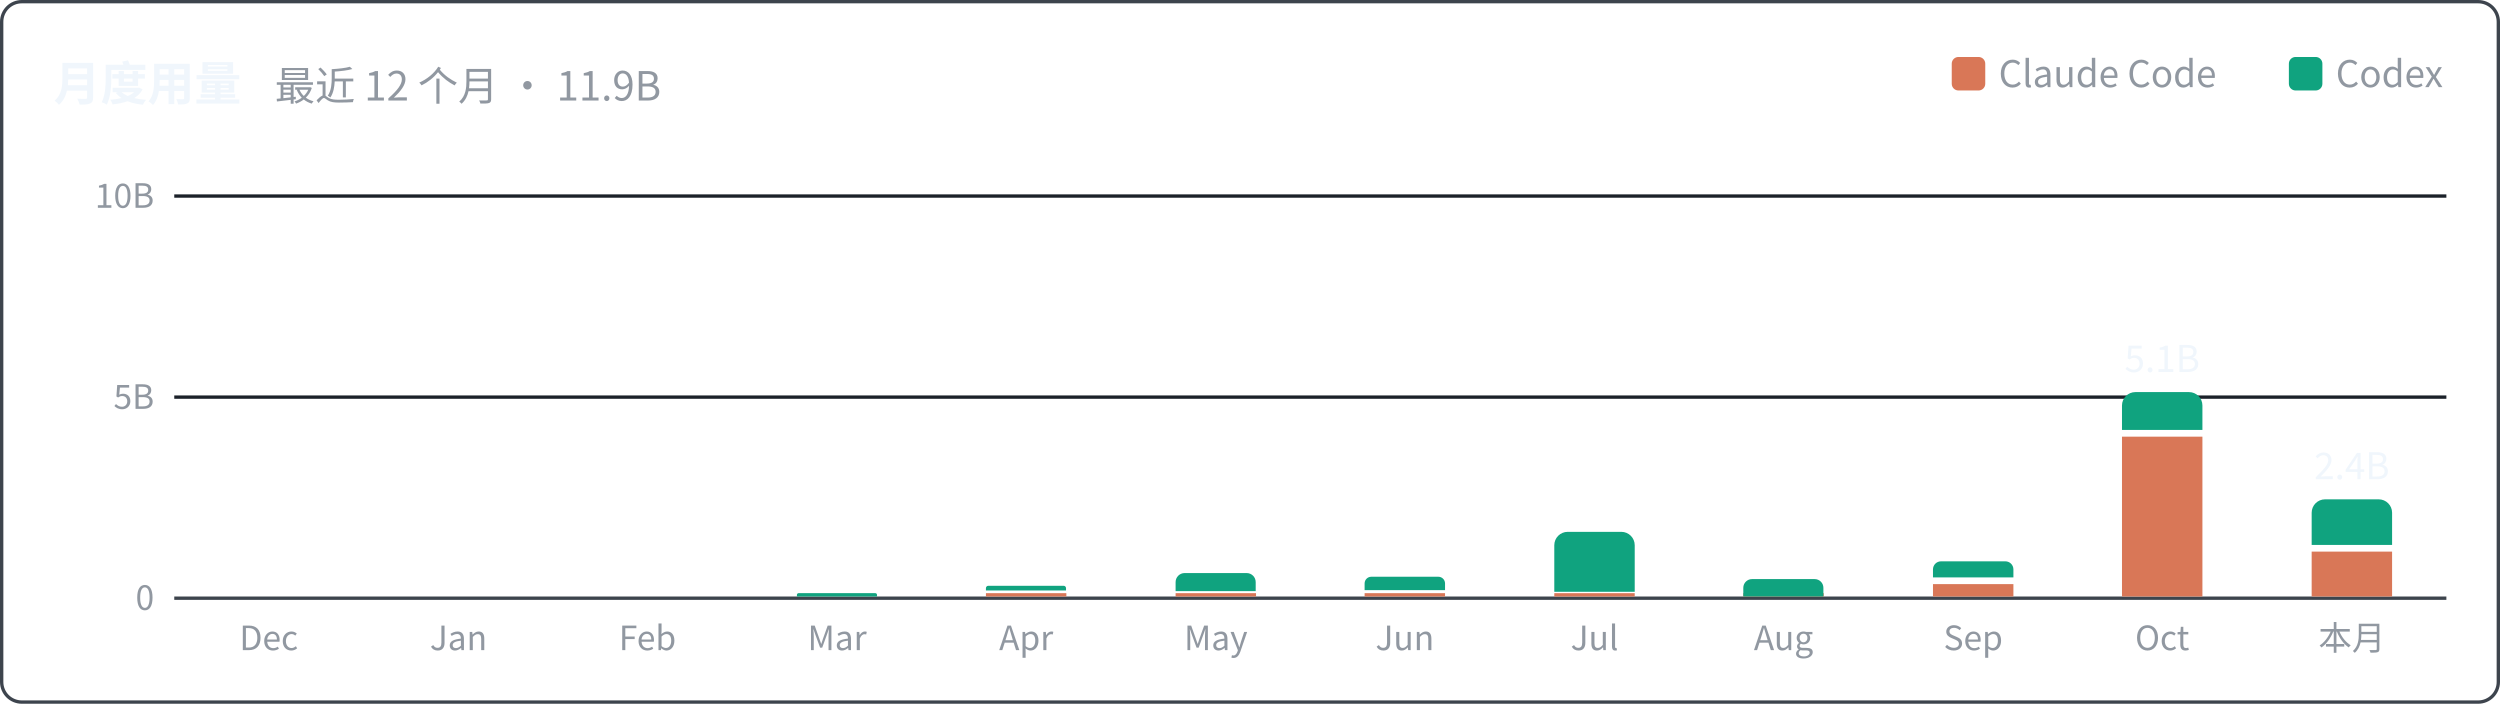
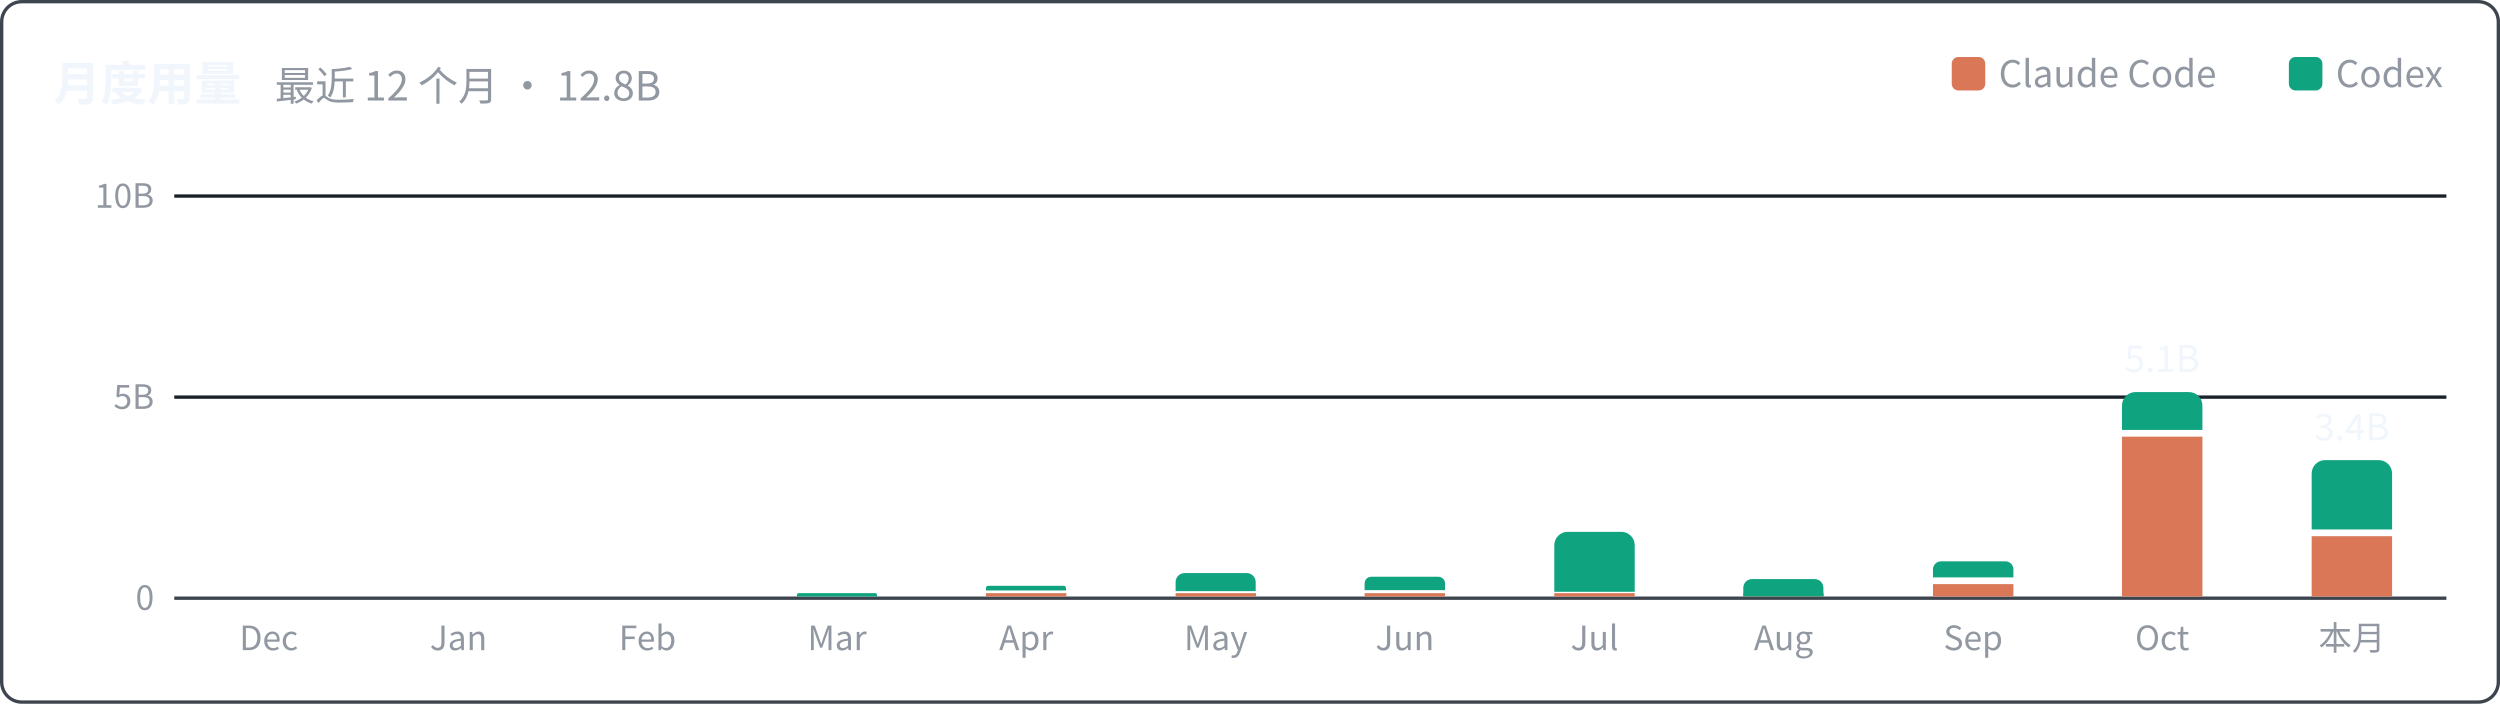
<svg xmlns="http://www.w3.org/2000/svg" width="746" height="210" viewBox="0 0 746 210" font-family="system-ui, -apple-system, 'Segoe UI', 'PingFang SC', 'Microsoft YaHei', 'Noto Sans CJK SC', sans-serif">
  <rect x="0.5" y="0.5" width="745" height="209" rx="6" fill="none" stroke="#3d444d" />
-   <text x="16" y="30" font-size="14" font-weight="600" fill="#f0f6fc">月度用量<tspan dx="10" font-size="12" font-weight="400" fill="#9198a1">最近 12 个月 · 11.9B</tspan>
+   <text x="16" y="30" font-size="14" font-weight="600" fill="#f0f6fc">月度用量<tspan dx="10" font-size="12" font-weight="400" fill="#9198a1">最近 12 个月 · 12.8B</tspan>
  </text>
  <line x1="52" y1="178.5" x2="730" y2="178.5" stroke="#3d444d" stroke-width="1" />
  <text x="46" y="182.0" font-size="10" text-anchor="end" fill="#9198a1">0</text>
  <line x1="52" y1="118.5" x2="730" y2="118.5" stroke="#1b2129" stroke-width="1" />
  <text x="46" y="122.0" font-size="10" text-anchor="end" fill="#9198a1">5B</text>
  <line x1="52" y1="58.5" x2="730" y2="58.5" stroke="#1b2129" stroke-width="1" />
  <text x="46" y="62.0" font-size="10" text-anchor="end" fill="#9198a1">10B</text>
  <text x="80.2" y="194" font-size="10" text-anchor="middle" fill="#9198a1">Dec</text>
  <text x="136.8" y="194" font-size="10" text-anchor="middle" fill="#9198a1">Jan</text>
  <text x="193.2" y="194" font-size="10" text-anchor="middle" fill="#9198a1">Feb</text>
  <path d="M237.8 178.0 v-0.5 a0.5 0.5 0 0 1 0.5 -0.5 h22.9 a0.5 0.5 0 0 1 0.5 0.5 v0.5 z" fill="#10a37f" />
  <text x="249.8" y="194" font-size="10" text-anchor="middle" fill="#9198a1">Mar</text>
  <rect x="294.2" y="177.0" width="24" height="1.0" fill="#d97757" />
  <path d="M294.2 176.2 v-0.7 a0.7 0.7 0 0 1 0.7 -0.7 h22.5 a0.7 0.7 0 0 1 0.7 0.7 v0.7 z" fill="#10a37f" />
  <text x="306.2" y="194" font-size="10" text-anchor="middle" fill="#9198a1">Apr</text>
  <rect x="350.8" y="177.0" width="24" height="1.0" fill="#d97757" />
  <path d="M350.8 176.4 v-2.7 a2.7 2.7 0 0 1 2.7 -2.7 h18.5 a2.7 2.7 0 0 1 2.7 2.7 v2.7 z" fill="#10a37f" />
  <text x="362.8" y="194" font-size="10" text-anchor="middle" fill="#9198a1">May</text>
  <rect x="407.2" y="177.0" width="24" height="1.0" fill="#d97757" />
  <path d="M407.2 176.1 v-2.0 a2.0 2.0 0 0 1 2.0 -2.0 h20.0 a2.0 2.0 0 0 1 2.0 2.0 v2.0 z" fill="#10a37f" />
  <text x="419.2" y="194" font-size="10" text-anchor="middle" fill="#9198a1">Jun</text>
  <rect x="463.8" y="177.0" width="24" height="1.0" fill="#d97757" />
  <path d="M463.8 176.6 v-13.9 a4.0 4.0 0 0 1 4.0 -4.0 h16.0 a4.0 4.0 0 0 1 4.0 4.0 v13.9 z" fill="#10a37f" />
  <text x="475.8" y="194" font-size="10" text-anchor="middle" fill="#9198a1">Jul</text>
  <rect x="520.2" y="177.0" width="24" height="1.0" fill="#d97757" />
  <path d="M520.2 178.0 v-2.6 a2.6 2.6 0 0 1 2.6 -2.6 h18.7 a2.6 2.6 0 0 1 2.6 2.6 v2.6 z" fill="#10a37f" />
  <text x="532.2" y="194" font-size="10" text-anchor="middle" fill="#9198a1">Aug</text>
  <rect x="576.8" y="174.3" width="24" height="3.7" fill="#d97757" />
  <path d="M576.8 172.3 v-2.4 a2.4 2.4 0 0 1 2.4 -2.4 h19.2 a2.4 2.4 0 0 1 2.4 2.4 v2.4 z" fill="#10a37f" />
  <text x="588.8" y="194" font-size="10" text-anchor="middle" fill="#9198a1">Sep</text>
  <rect x="633.2" y="130.3" width="24" height="47.7" fill="#d97757" />
  <path d="M633.2 128.3 v-7.3 a4.0 4.0 0 0 1 4.0 -4.0 h16.0 a4.0 4.0 0 0 1 4.0 4.0 v7.3 z" fill="#10a37f" />
  <text x="645.2" y="111.0" font-size="11" text-anchor="middle" fill="#f0f6fc">5.1B</text>
  <text x="645.2" y="194" font-size="10" text-anchor="middle" fill="#9198a1">Oct</text>
-   <rect x="689.8" y="164.6" width="24" height="13.4" fill="#d97757" />
-   <path d="M689.8 162.6 v-9.6 a4.0 4.0 0 0 1 4.0 -4.0 h16.0 a4.0 4.0 0 0 1 4.0 4.0 v9.6 z" fill="#10a37f" />
-   <text x="701.8" y="143.0" font-size="11" text-anchor="middle" fill="#f0f6fc">2.4B</text>
+   <rect x="689.8" y="160.0" width="24" height="18.0" fill="#d97757" />
+   <path d="M689.8 158.0 v-16.7 a4.0 4.0 0 0 1 4.0 -4.0 h16.0 a4.0 4.0 0 0 1 4.0 4.0 v16.7 z" fill="#10a37f" />
+   <text x="701.8" y="131.4" font-size="11" text-anchor="middle" fill="#f0f6fc">3.4B</text>
  <text x="701.8" y="194" font-size="10" text-anchor="middle" fill="#9198a1">本月</text>
  <text x="697.0" y="26" font-size="11" fill="#9198a1">Codex</text>
  <rect x="683.0" y="17" width="10" height="10" rx="2" fill="#10a37f" />
  <text x="596.4" y="26" font-size="11" fill="#9198a1">Claude Code</text>
  <rect x="582.4" y="17" width="10" height="10" rx="2" fill="#d97757" />
</svg>
